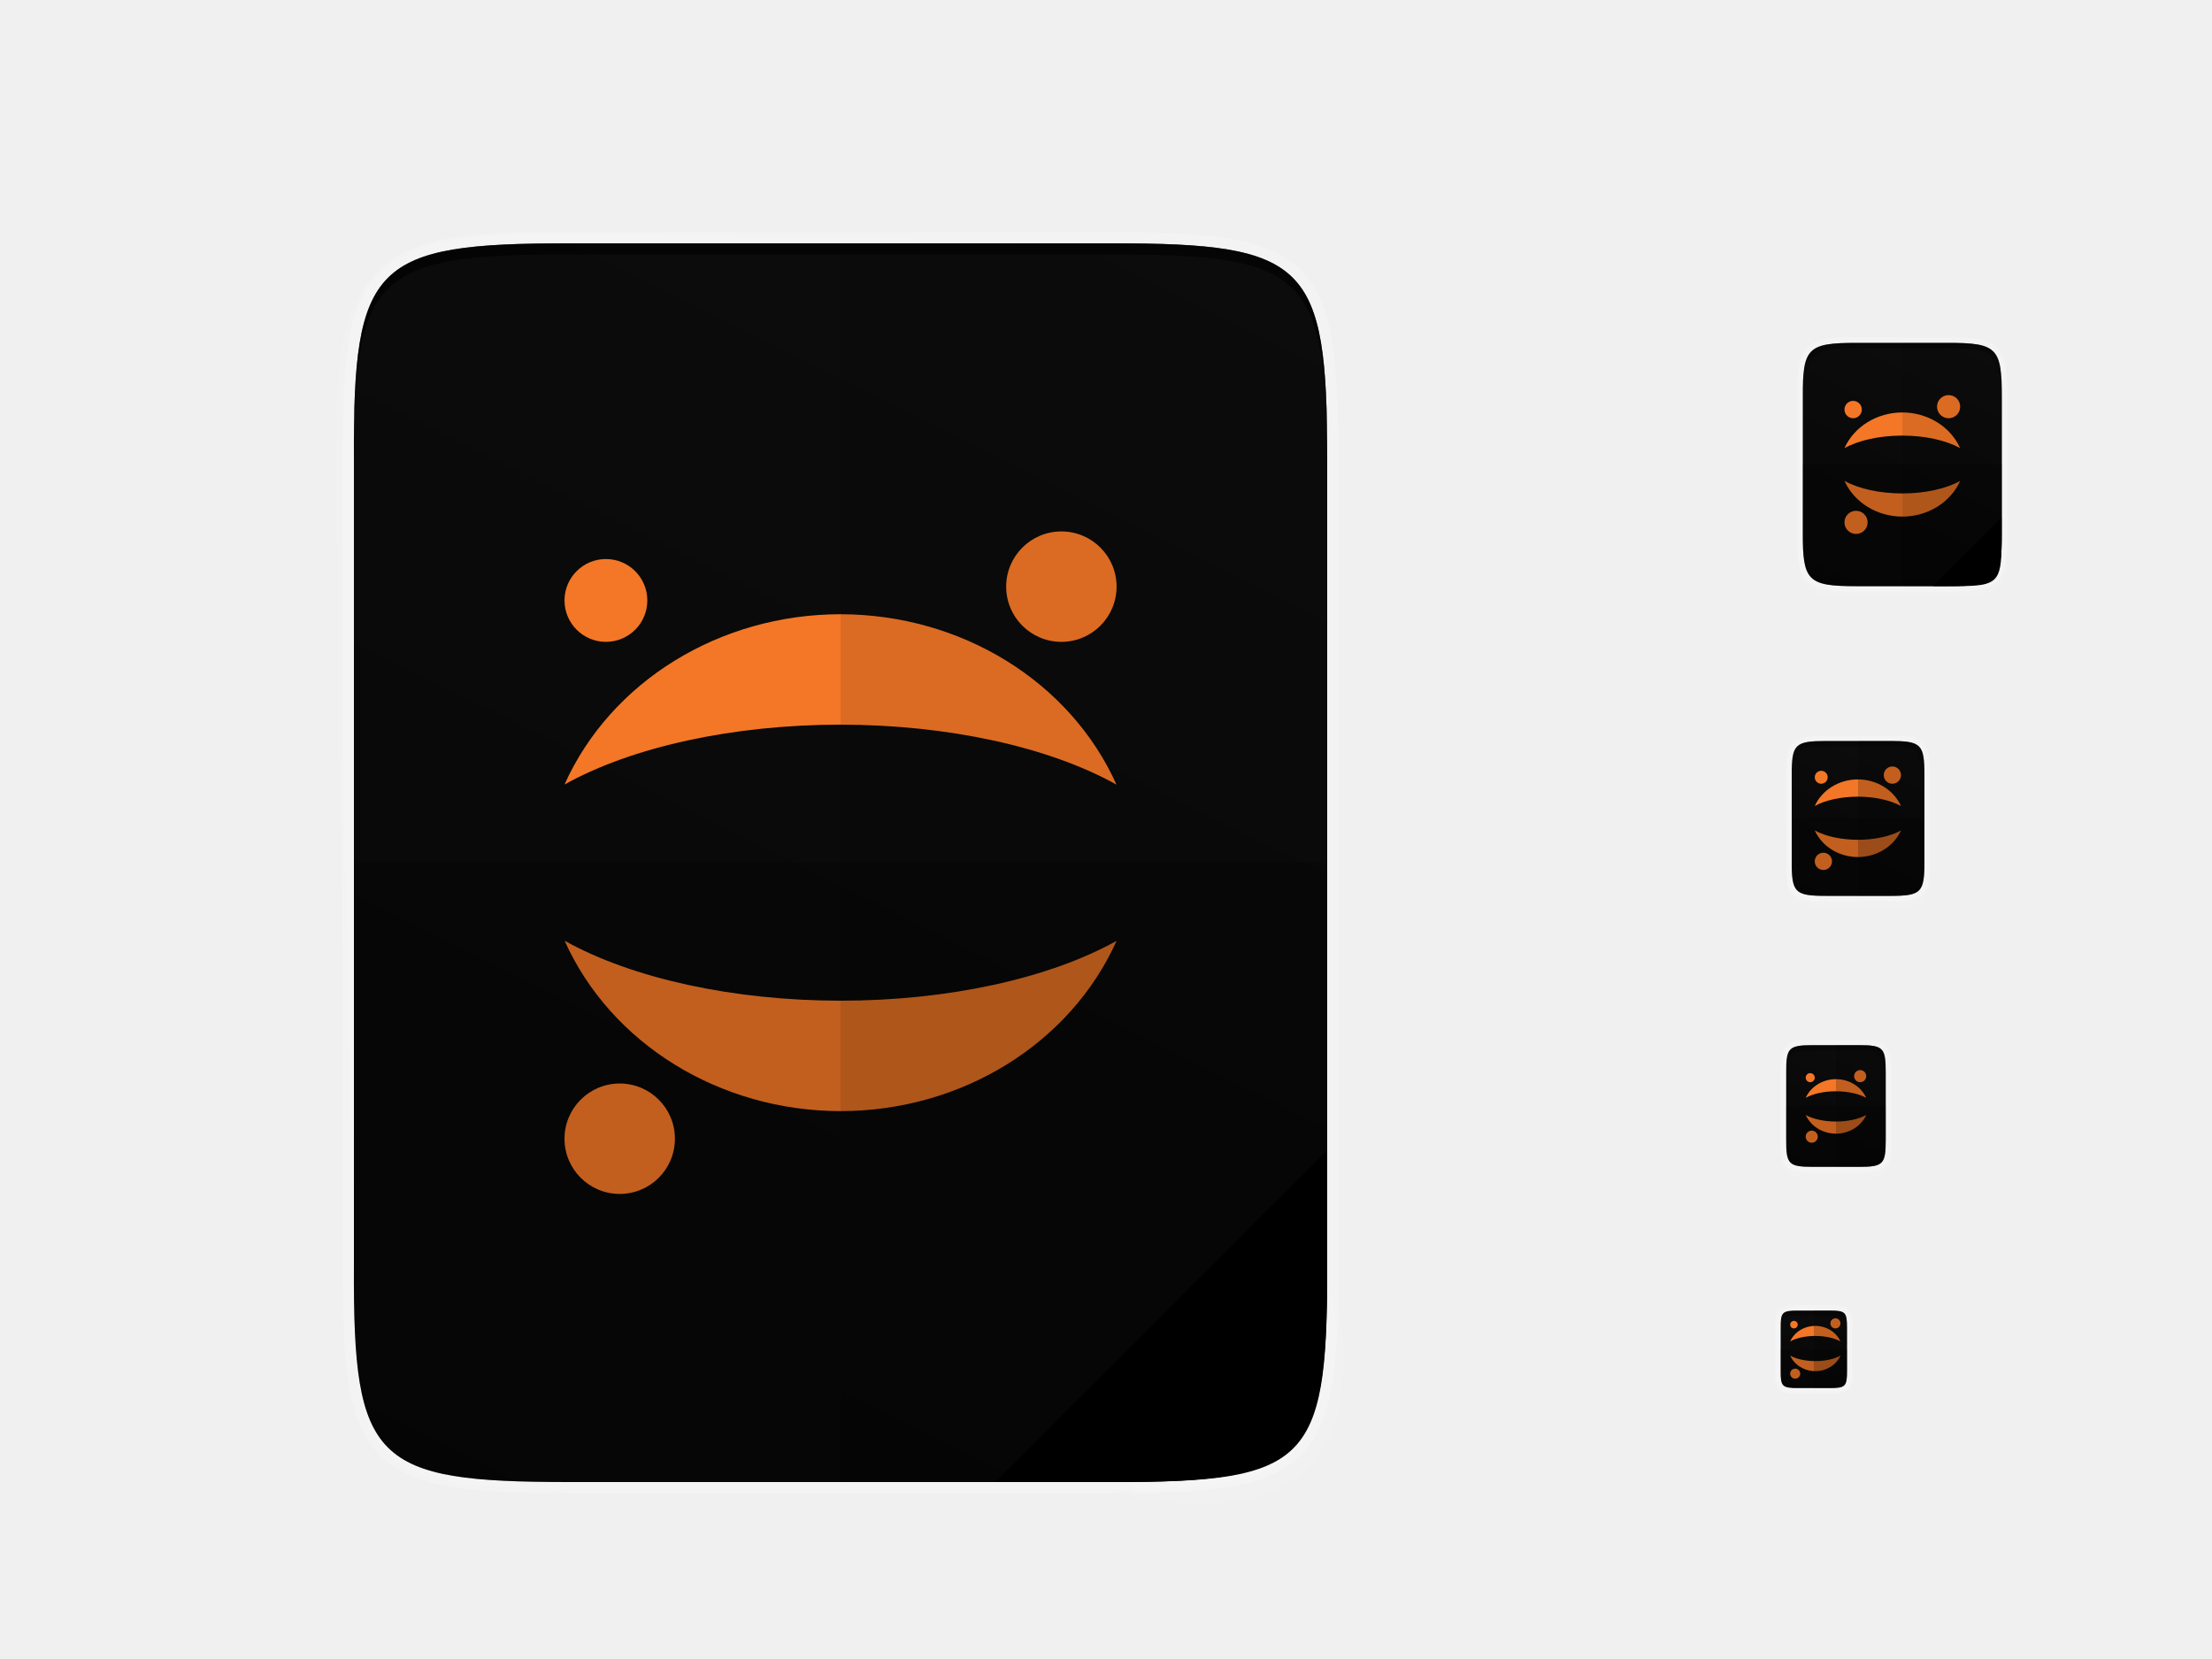
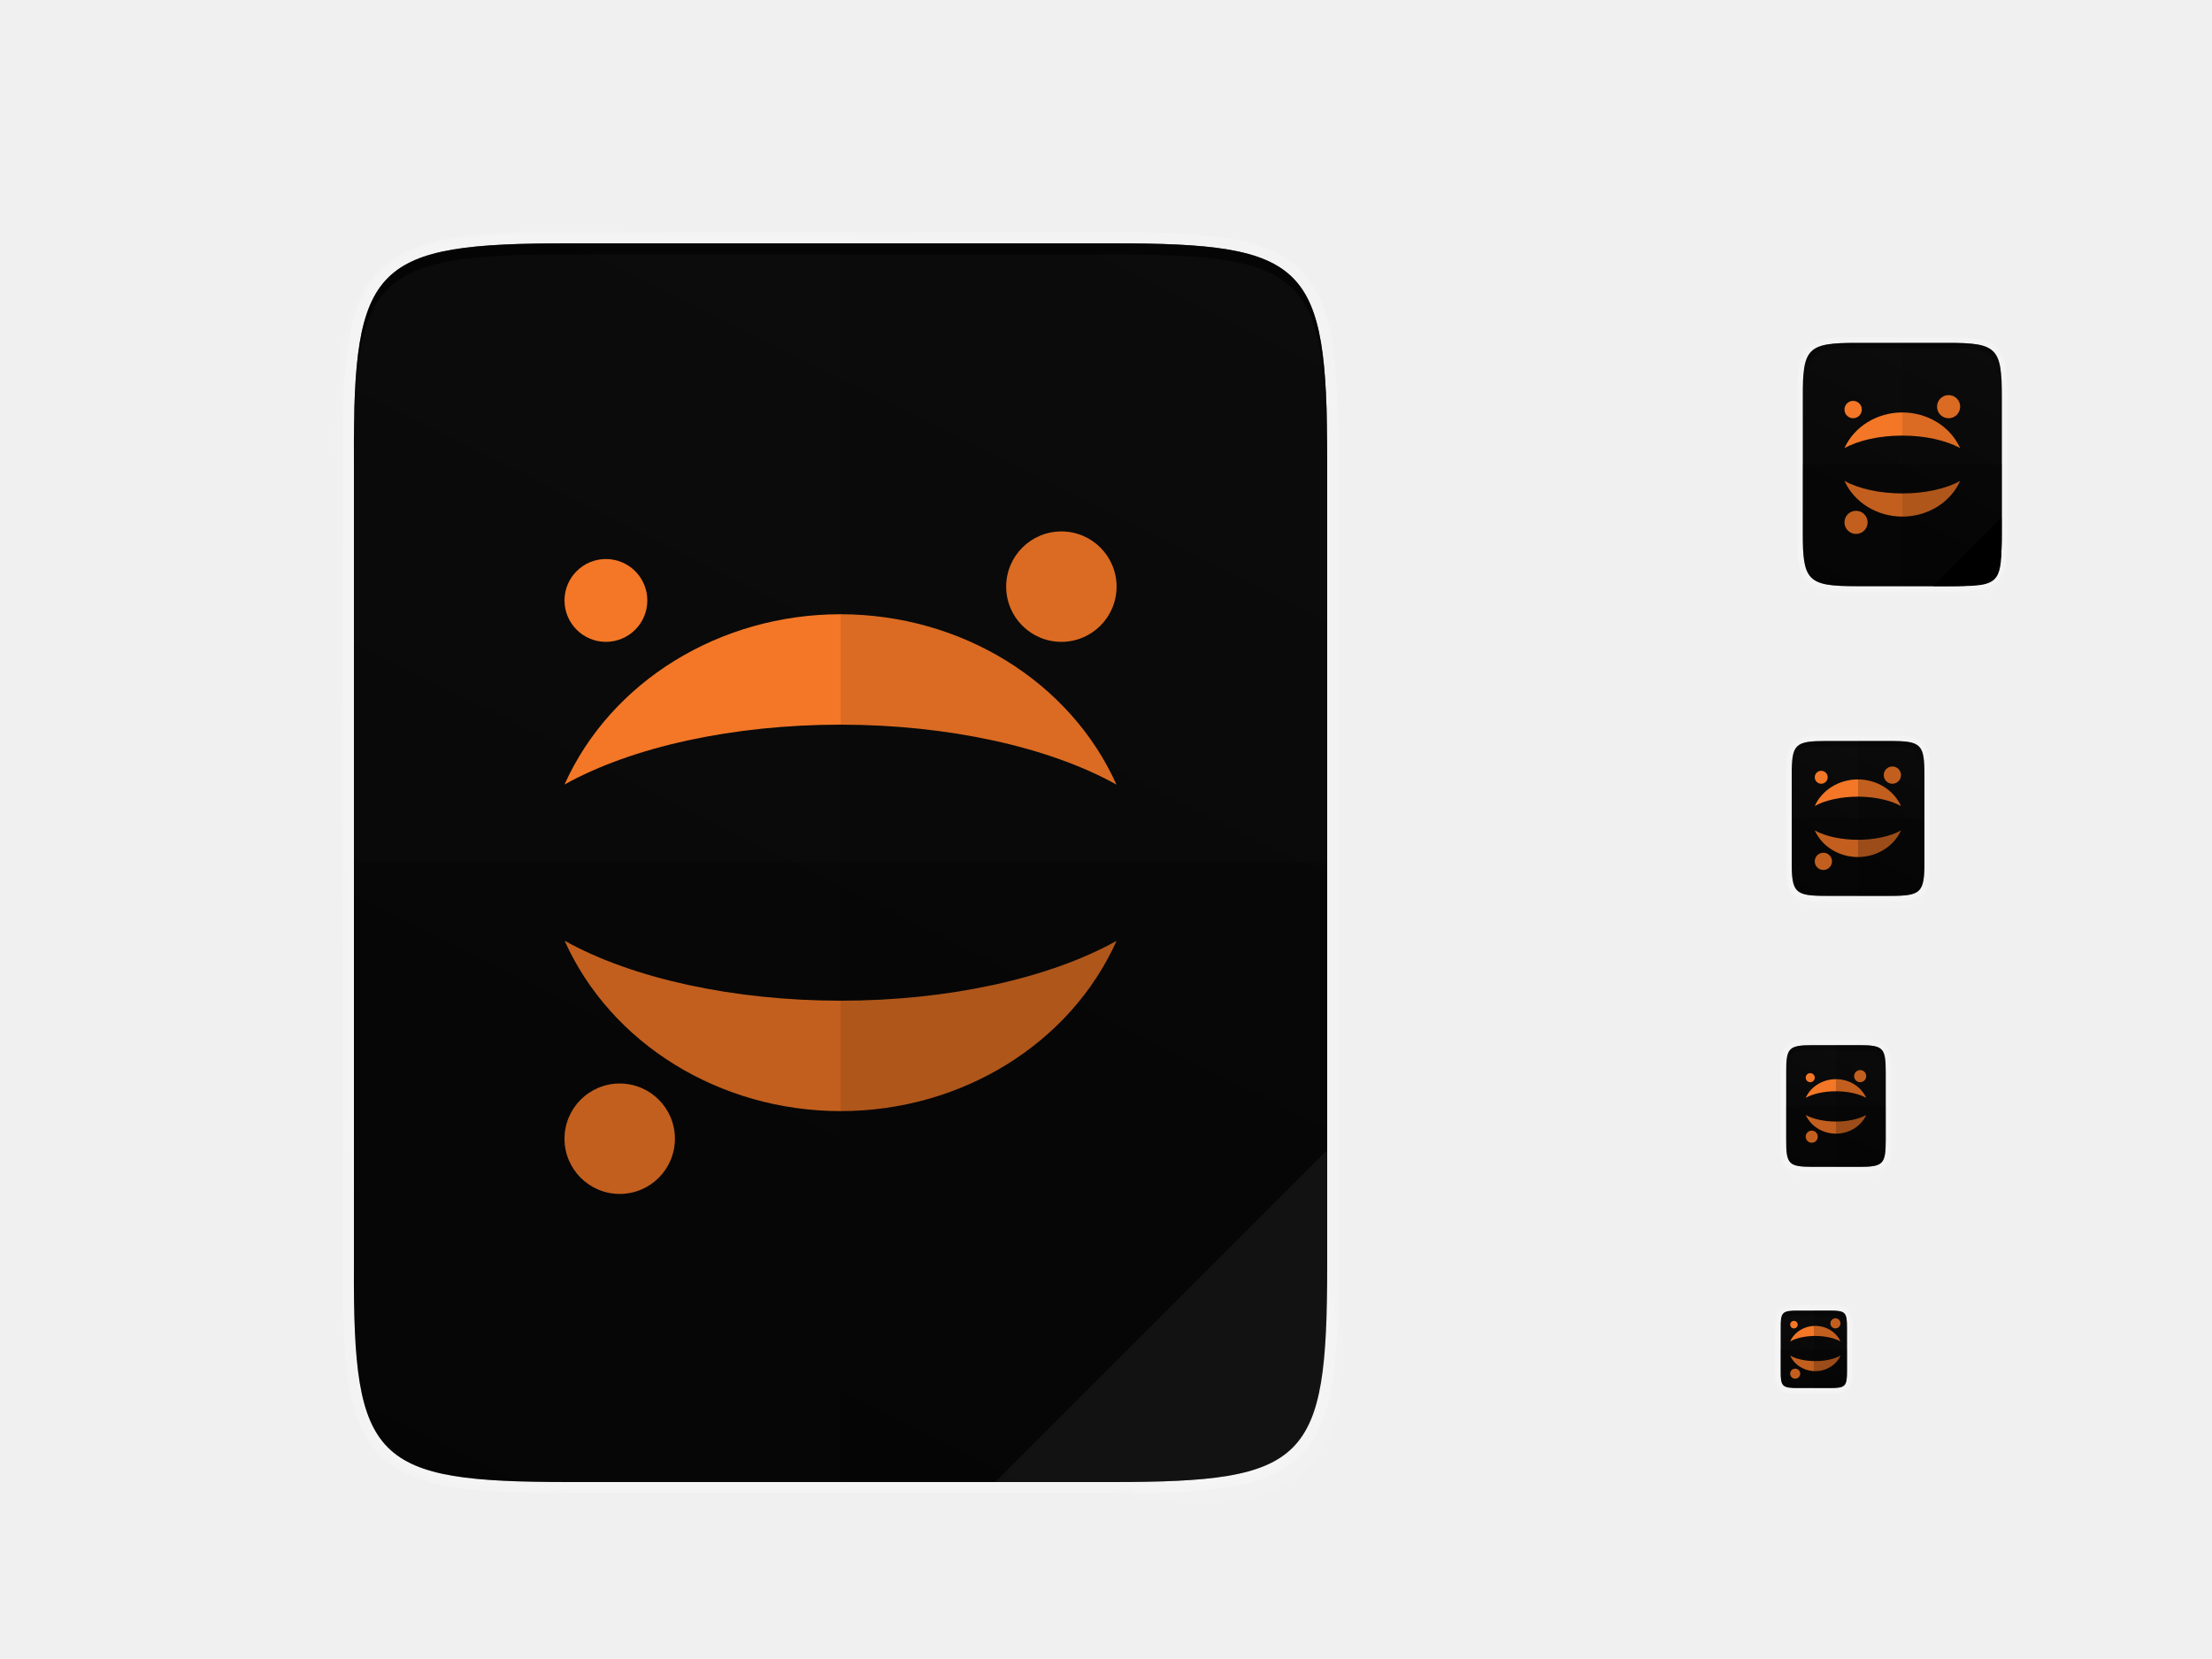
<svg xmlns="http://www.w3.org/2000/svg" xmlns:xlink="http://www.w3.org/1999/xlink" style="display:inline;enable-background:new" version="1.0" id="svg11300" height="300" width="400">
  <defs id="defs3">
    <clipPath id="clipPath9430" clipPathUnits="userSpaceOnUse">
      <path style="color:#000000;display:inline;overflow:visible;visibility:visible;fill:#000000;fill-opacity:1;fill-rule:nonzero;stroke:none;stroke-width:1;marker:none;enable-background:new" d="m 166.062,-196 h 179.875 C 491.235,-196 512,-175.287 512,-30.125 v 148.25 C 512,263.286 491.235,284 345.938,284 H 166.062 C 20.765,284 0,263.286 0,118.125 V -30.125 C 0,-175.287 20.765,-196 166.062,-196 Z" id="path9432" />
    </clipPath>
    <clipPath id="clipPath1082" clipPathUnits="userSpaceOnUse">
      <path style="display:inline;opacity:1;fill:#73a626;fill-opacity:1;stroke:none;stroke-width:2;stroke-linecap:round;stroke-linejoin:round;stroke-miterlimit:4;stroke-dasharray:none;stroke-dashoffset:0;stroke-opacity:1;enable-background:new" d="M 361.938,-212 C 507.235,-212 528,-191.287 528,-46.125 V 70.125 C 528,215.286 507.235,236 361.938,236 H 214.062 C 68.765,236 48,215.286 48,70.125 V -46.125 C 48,-191.287 68.765,-212 214.062,-212 Z" id="path1084" />
    </clipPath>
    <filter height="1.022" y="-0.011" width="1.026" x="-0.013" id="filter4346" style="color-interpolation-filters:sRGB">
      <feGaussianBlur id="feGaussianBlur4348" stdDeviation="2.12" />
    </filter>
    <linearGradient gradientUnits="userSpaceOnUse" y2="488" x2="488" y1="88" x1="88" id="linearGradient4358" xlink:href="#linearGradient4360" />
    <linearGradient id="linearGradient4360">
      <stop style="stop-color:#ffffff;stop-opacity:0.588" offset="0" id="stop4362" />
      <stop id="stop4364" offset="0.88" style="stop-color:#ffffff;stop-opacity:0" />
      <stop style="stop-color:#ffffff;stop-opacity:1" offset="1" id="stop4366" />
    </linearGradient>
    <filter height="1.088" y="-0.044" width="1.106" x="-0.053" id="filter4380" style="color-interpolation-filters:sRGB">
      <feGaussianBlur id="feGaussianBlur4382" stdDeviation="8.48" />
    </filter>
    <linearGradient gradientTransform="matrix(0,-0.453125,0.453112,0,26.0376,268)" xlink:href="#linearGradient4338" id="linearGradient4226" x1="529.655" y1="401.584" x2="-35.31" y2="119.093" gradientUnits="userSpaceOnUse" />
    <linearGradient id="linearGradient4338">
      <stop id="stop4340" offset="0" style="stop-color:#0d0d0d;stop-opacity:1" />
      <stop id="stop4342" offset="1" style="stop-color:#060606;stop-opacity:1" />
    </linearGradient>
    <linearGradient id="linearGradient927">
      <stop id="stop923" offset="0" style="stop-color:#000000;stop-opacity:1" />
      <stop style="stop-color:#000000;stop-opacity:0.098" offset="0.125" id="stop933" />
      <stop style="stop-color:#000000;stop-opacity:0.098" offset="0.925" id="stop931" />
      <stop id="stop925" offset="1" style="stop-color:#000000;stop-opacity:0.498" />
    </linearGradient>
    <clipPath id="clipPath994" clipPathUnits="userSpaceOnUse">
      <path id="path996" d="m 335.731,62 c -8.824,0 -9.774,0.906 -9.73,9.748 V 84 96.252 c -0.043,8.842 0.906,9.748 9.73,9.748 h 16.539 c 8.824,0 9.73,-0.906 9.73,-9.748 V 84 71.748 C 362.001,62.906 361.094,62 352.27,62 Z" style="color:#000000;display:inline;overflow:visible;visibility:visible;fill:#323232;fill-opacity:1;fill-rule:nonzero;stroke:none;stroke-width:2;stroke-miterlimit:4;stroke-dasharray:none;stroke-opacity:1;marker:none;enable-background:accumulate" />
    </clipPath>
    <linearGradient gradientUnits="userSpaceOnUse" y2="106" x2="344" y1="62" x1="344" id="linearGradient1004" xlink:href="#linearGradient927" />
    <linearGradient y2="207.365" x2="35.31" y1="419.233" x1="459.034" gradientTransform="matrix(0,-0.1132812,0.113278,0,308.5101,112)" gradientUnits="userSpaceOnUse" id="linearGradient1024" xlink:href="#linearGradient4338" />
    <linearGradient y2="207.365" x2="35.31" y1="419.233" x1="459.034" gradientTransform="matrix(0,-0.05664062,0.05663901,0,314.2547,214)" gradientUnits="userSpaceOnUse" id="linearGradient916" xlink:href="#linearGradient4338" />
    <linearGradient y2="207.365" x2="35.31" y1="419.233" x1="459.034" gradientTransform="matrix(0,-0.03604403,0.03604301,0,316.4352,252.9091)" gradientUnits="userSpaceOnUse" id="linearGradient920" xlink:href="#linearGradient4338" />
    <linearGradient y2="207.365" x2="35.31" y1="419.233" x1="459.034" gradientTransform="matrix(0,-0.07208805,0.07208601,0,312.8705,165.8182)" gradientUnits="userSpaceOnUse" id="linearGradient924" xlink:href="#linearGradient4338" />
    <clipPath id="clipPath959" clipPathUnits="userSpaceOnUse">
      <path id="path961" d="m 330.193,134 c -5.615,0 -6.22,0.577 -6.192,6.204 v 7.796 7.796 c -0.028,5.627 0.577,6.204 6.192,6.204 h 11.615 c 5.615,0 6.192,-0.577 6.192,-6.204 v -7.796 -7.796 c 0,-5.627 -0.577,-6.204 -6.192,-6.204 z" style="color:#000000;display:inline;overflow:visible;visibility:visible;opacity:1;fill:#b956d9;fill-opacity:1;fill-rule:nonzero;stroke:none;stroke-width:2;stroke-miterlimit:4;stroke-dasharray:none;stroke-opacity:1;marker:none;enable-background:accumulate" />
    </clipPath>
    <linearGradient gradientUnits="userSpaceOnUse" y2="162" x2="336" y1="134" x1="336" id="linearGradient969" xlink:href="#linearGradient927" />
    <clipPath id="clipPath971" clipPathUnits="userSpaceOnUse">
      <path id="path973" d="m 327.865,189 c -4.412,0 -4.887,0.453 -4.865,4.874 V 200 206.126 C 322.978,210.547 323.453,211 327.865,211 h 8.27 C 340.547,211 341,210.547 341,206.126 V 200 193.874 C 341,189.453 340.547,189 336.135,189 Z" style="color:#000000;display:inline;overflow:visible;visibility:visible;opacity:1;fill:#b956d9;fill-opacity:1;fill-rule:nonzero;stroke:none;stroke-width:2;stroke-miterlimit:4;stroke-dasharray:none;stroke-opacity:1;marker:none;enable-background:accumulate" />
    </clipPath>
    <linearGradient gradientUnits="userSpaceOnUse" y2="211" x2="332" y1="189" x1="332" id="linearGradient981" xlink:href="#linearGradient927" />
    <clipPath id="clipPath983" clipPathUnits="userSpaceOnUse">
      <path style="color:#000000;display:inline;overflow:visible;visibility:visible;opacity:1;fill:#b956d9;fill-opacity:1;fill-rule:nonzero;stroke:none;stroke-width:2;stroke-miterlimit:4;stroke-dasharray:none;stroke-opacity:1;marker:none;enable-background:accumulate" d="m 325.096,237 c -2.808,0 -3.11,0.288 -3.096,3.102 V 244 v 3.898 c -0.014,2.813 0.288,3.102 3.096,3.102 h 5.808 C 333.712,251 334,250.712 334,247.898 V 244 240.102 C 334,237.288 333.712,237 330.904,237 Z" id="path985" />
    </clipPath>
    <linearGradient gradientUnits="userSpaceOnUse" y2="251" x2="328" y1="237" x1="328" id="linearGradient993" xlink:href="#linearGradient927" />
  </defs>
  <g id="layer1" style="display:inline">
    <g id="layer7" style="display:none">
-       <text id="context" style="font-style:normal;font-variant:normal;font-weight:normal;font-stretch:normal;line-height:0%;font-family:'DejaVu Sans';-inkscape-font-specification:'DejaVu Sans';display:inline;fill:#ffffff;fill-opacity:1;stroke:none;enable-background:new" x="19.007" xml:space="preserve" y="-8.255">
-         <tspan id="tspan3933" x="19.007" y="-8.255" style="font-style:normal;font-variant:normal;font-weight:normal;font-stretch:normal;font-size:18px;line-height:1.25;font-family:'DejaVu Sans';-inkscape-font-specification:'DejaVu Sans'">mimetypes</tspan>
+       <text id="context" style="font-style:normal;font-variant:normal;font-weight:normal;font-stretch:normal;line-height:0%;font-family:'DejaVu Sans';-inkscape-font-specification:'DejaVu Sans';display:inline;fill:#000000;fill-opacity:1;stroke:none;enable-background:new" x="19.007" xml:space="preserve" y="-8.255">
+         <tspan id="tspan3933" x="19.007" y="-8.255" style="font-style:normal;font-variant:normal;font-weight:normal;font-stretch:normal;font-size:18px;line-height:1.25;font-family:'DejaVu Sans';-inkscape-font-specification:'DejaVu Sans';fill:#000000">mimetypes</tspan>
      </text>
-       <text id="icon-name" style="font-style:normal;font-variant:normal;font-weight:bold;font-stretch:normal;line-height:0%;font-family:'DejaVu Sans';-inkscape-font-specification:'DejaVu Sans Bold';text-align:start;writing-mode:lr-tb;text-anchor:start;display:inline;fill:#ffffff;fill-opacity:1;stroke:none;enable-background:new" x="146.488" xml:space="preserve" y="-8.255">
-         <tspan id="tspan3937" x="146.488" y="-8.255" style="font-style:normal;font-variant:normal;font-weight:bold;font-stretch:normal;font-size:18px;line-height:1.25;font-family:'DejaVu Sans';-inkscape-font-specification:'DejaVu Sans Bold'">application-x-ipynb+json</tspan>
+       <text id="icon-name" style="font-style:normal;font-variant:normal;font-weight:bold;font-stretch:normal;line-height:0%;font-family:'DejaVu Sans';-inkscape-font-specification:'DejaVu Sans Bold';text-align:start;writing-mode:lr-tb;text-anchor:start;display:inline;fill:#000000;fill-opacity:1;stroke:none;enable-background:new" x="146.488" xml:space="preserve" y="-8.255">
+         <tspan id="tspan3937" x="146.488" y="-8.255" style="font-style:normal;font-variant:normal;font-weight:bold;font-stretch:normal;font-size:18px;line-height:1.25;font-family:'DejaVu Sans';-inkscape-font-specification:'DejaVu Sans Bold';fill:#000000">application-x-ipynb+json</tspan>
      </text>
      <rect y="236" x="320" height="16" width="16" id="rect16x16" style="display:inline;overflow:visible;visibility:visible;fill:#323232;fill-opacity:1;fill-rule:nonzero;stroke:none;stroke-width:2;marker:none;enable-background:accumulate" />
      <rect y="188" x="320" height="24" width="24" id="rect24x24" style="display:inline;overflow:visible;visibility:visible;fill:#323232;fill-opacity:1;fill-rule:nonzero;stroke:none;stroke-width:2;marker:none;enable-background:accumulate" />
      <rect y="132" x="320" height="32" width="32" id="rect32x32" style="display:inline;overflow:visible;visibility:visible;fill:#323232;fill-opacity:1;fill-rule:nonzero;stroke:none;stroke-width:2;marker:none;enable-background:accumulate" />
      <rect style="display:inline;overflow:visible;visibility:visible;fill:#323232;fill-opacity:1;fill-rule:nonzero;stroke:none;stroke-width:2;marker:none;enable-background:accumulate" id="rect48x48" width="48" height="48" x="320" y="60" />
      <rect y="28" x="24" height="256" width="256" id="rect3951" style="display:inline;overflow:visible;visibility:visible;fill:#323232;fill-opacity:1;fill-rule:nonzero;stroke:none;stroke-width:2;marker:none;enable-background:accumulate" />
    </g>
    <g style="display:inline" id="layer4">
      <path id="path995" d="m 327.865,189 c -1.12,0 -2.015,0.024 -2.791,0.154 -0.776,0.13 -1.48,0.388 -2.01,0.916 -0.53,0.528 -0.791,1.237 -0.92,2.014 -0.129,0.777 -0.15,1.672 -0.145,2.795 V 201 v 6.125 c -0.005,1.121 0.016,2.015 0.145,2.791 0.129,0.777 0.39,1.485 0.92,2.014 0.53,0.528 1.234,0.786 2.01,0.916 0.776,0.13 1.671,0.154 2.791,0.154 h 8.27 c 1.12,0 2.013,-0.024 2.787,-0.154 0.774,-0.13 1.48,-0.389 2.008,-0.918 0.528,-0.529 0.786,-1.234 0.916,-2.01 C 341.976,209.143 342,208.247 342,207.125 V 201 194.875 c 0,-1.122 -0.024,-2.018 -0.154,-2.793 -0.13,-0.775 -0.388,-1.481 -0.916,-2.01 -0.528,-0.529 -1.233,-0.788 -2.008,-0.918 C 338.147,189.024 337.255,189 336.135,189 Z" style="color:#000000;font-style:normal;font-variant:normal;font-weight:normal;font-stretch:normal;font-size:medium;line-height:normal;font-family:sans-serif;font-variant-ligatures:normal;font-variant-position:normal;font-variant-caps:normal;font-variant-numeric:normal;font-variant-alternates:normal;font-feature-settings:normal;text-indent:0;text-align:start;text-decoration:none;text-decoration-line:none;text-decoration-style:solid;text-decoration-color:#000000;letter-spacing:normal;word-spacing:normal;text-transform:none;writing-mode:lr-tb;direction:ltr;text-orientation:mixed;dominant-baseline:auto;baseline-shift:baseline;text-anchor:start;white-space:normal;shape-padding:0;clip-rule:nonzero;display:inline;overflow:visible;visibility:visible;opacity:0.1;isolation:auto;mix-blend-mode:normal;color-interpolation:sRGB;color-interpolation-filters:linearRGB;solid-color:#000000;solid-opacity:1;vector-effect:none;fill:#ffffff;fill-opacity:1;fill-rule:nonzero;stroke:none;stroke-width:2;stroke-linecap:butt;stroke-linejoin:miter;stroke-miterlimit:4;stroke-dasharray:none;stroke-dashoffset:0;stroke-opacity:1;marker:none;color-rendering:auto;image-rendering:auto;shape-rendering:auto;text-rendering:auto;enable-background:accumulate" />
      <path id="path997" d="m 325.096,237 c -0.719,0 -1.302,0.014 -1.836,0.104 -0.534,0.09 -1.068,0.276 -1.477,0.684 -0.408,0.407 -0.597,0.943 -0.686,1.479 -0.089,0.535 -0.101,1.12 -0.098,1.842 V 244 v 3.898 c -0.003,0.718 0.009,1.302 0.098,1.836 0.089,0.535 0.277,1.071 0.686,1.479 0.408,0.407 0.942,0.594 1.477,0.684 0.534,0.09 1.117,0.104 1.836,0.104 h 5.809 c 0.719,0 1.301,-0.014 1.834,-0.104 0.533,-0.09 1.068,-0.278 1.475,-0.686 0.407,-0.408 0.594,-0.943 0.684,-1.477 C 334.986,249.201 335,248.619 335,247.898 V 244 241.102 c 0,-0.72 -0.014,-1.302 -0.104,-1.836 -0.089,-0.534 -0.277,-1.069 -0.684,-1.477 -0.407,-0.408 -0.941,-0.596 -1.475,-0.686 C 332.205,237.014 331.623,237 330.904,237 Z" style="color:#000000;font-style:normal;font-variant:normal;font-weight:normal;font-stretch:normal;font-size:medium;line-height:normal;font-family:sans-serif;font-variant-ligatures:normal;font-variant-position:normal;font-variant-caps:normal;font-variant-numeric:normal;font-variant-alternates:normal;font-feature-settings:normal;text-indent:0;text-align:start;text-decoration:none;text-decoration-line:none;text-decoration-style:solid;text-decoration-color:#000000;letter-spacing:normal;word-spacing:normal;text-transform:none;writing-mode:lr-tb;direction:ltr;text-orientation:mixed;dominant-baseline:auto;baseline-shift:baseline;text-anchor:start;white-space:normal;shape-padding:0;clip-rule:nonzero;display:inline;overflow:visible;visibility:visible;opacity:0.1;isolation:auto;mix-blend-mode:normal;color-interpolation:sRGB;color-interpolation-filters:linearRGB;solid-color:#000000;solid-opacity:1;vector-effect:none;fill:#ffffff;fill-opacity:1;fill-rule:nonzero;stroke:none;stroke-width:2;stroke-linecap:butt;stroke-linejoin:miter;stroke-miterlimit:4;stroke-dasharray:none;stroke-dashoffset:0;stroke-opacity:1;marker:none;color-rendering:auto;image-rendering:auto;shape-rendering:auto;text-rendering:auto;enable-background:accumulate" />
      <path id="path999" d="m 330.193,134 c -1.421,0 -2.549,0.031 -3.506,0.191 -0.957,0.161 -1.791,0.473 -2.412,1.092 -0.621,0.619 -0.936,1.456 -1.096,2.414 -0.159,0.958 -0.187,2.087 -0.18,3.512 V 149 v 7.797 c -0.007,1.421 0.021,2.55 0.18,3.506 0.159,0.958 0.475,1.795 1.096,2.414 0.621,0.619 1.455,0.931 2.412,1.092 0.957,0.161 2.085,0.191 3.506,0.191 h 11.615 c 1.421,0 2.547,-0.031 3.502,-0.191 0.955,-0.161 1.788,-0.474 2.406,-1.094 0.618,-0.62 0.931,-1.454 1.092,-2.41 C 348.969,159.348 349,158.221 349,156.797 V 149 141.203 c 0,-1.424 -0.031,-2.551 -0.191,-3.508 -0.16,-0.957 -0.473,-1.791 -1.092,-2.41 -0.618,-0.62 -1.451,-0.933 -2.406,-1.094 C 344.355,134.031 343.23,134 341.809,134 Z" style="color:#000000;font-style:normal;font-variant:normal;font-weight:normal;font-stretch:normal;font-size:medium;line-height:normal;font-family:sans-serif;font-variant-ligatures:normal;font-variant-position:normal;font-variant-caps:normal;font-variant-numeric:normal;font-variant-alternates:normal;font-feature-settings:normal;text-indent:0;text-align:start;text-decoration:none;text-decoration-line:none;text-decoration-style:solid;text-decoration-color:#000000;letter-spacing:normal;word-spacing:normal;text-transform:none;writing-mode:lr-tb;direction:ltr;text-orientation:mixed;dominant-baseline:auto;baseline-shift:baseline;text-anchor:start;white-space:normal;shape-padding:0;clip-rule:nonzero;display:inline;overflow:visible;visibility:visible;opacity:0.1;isolation:auto;mix-blend-mode:normal;color-interpolation:sRGB;color-interpolation-filters:linearRGB;solid-color:#000000;solid-opacity:1;vector-effect:none;fill:#ffffff;fill-opacity:1;fill-rule:nonzero;stroke:none;stroke-width:2;stroke-linecap:butt;stroke-linejoin:miter;stroke-miterlimit:4;stroke-dasharray:none;stroke-dashoffset:0;stroke-opacity:1;marker:none;color-rendering:auto;image-rendering:auto;shape-rendering:auto;text-rendering:auto;enable-background:accumulate" />
      <path id="path926" d="m 327.865,189 c -4.412,0 -4.887,0.453 -4.865,4.874 V 200 206.126 C 322.978,210.547 323.453,211 327.865,211 h 8.27 C 340.547,211 341,210.547 341,206.126 V 200 193.874 C 341,189.453 340.547,189 336.135,189 Z" style="color:#000000;display:inline;overflow:visible;visibility:visible;opacity:0.2;fill:none;fill-opacity:1;fill-rule:nonzero;stroke:#ffffff;stroke-width:2;stroke-miterlimit:4;stroke-dasharray:none;stroke-opacity:1;marker:none;enable-background:accumulate" />
      <path style="color:#000000;display:inline;overflow:visible;visibility:visible;opacity:0.2;fill:none;fill-opacity:1;fill-rule:nonzero;stroke:#ffffff;stroke-width:2;stroke-miterlimit:4;stroke-dasharray:none;stroke-opacity:1;marker:none;enable-background:accumulate" d="m 325.096,237 c -2.808,0 -3.11,0.288 -3.096,3.102 V 244 v 3.898 c -0.014,2.813 0.288,3.102 3.096,3.102 h 5.808 C 333.712,251 334,250.712 334,247.898 V 244 240.102 C 334,237.288 333.712,237 330.904,237 Z" id="path928" />
      <path id="path930" d="m 330.193,134 c -5.615,0 -6.22,0.577 -6.192,6.204 v 7.796 7.796 c -0.028,5.627 0.577,6.204 6.192,6.204 h 11.615 c 5.615,0 6.192,-0.577 6.192,-6.204 v -7.796 -7.796 c 0,-5.627 -0.577,-6.204 -6.192,-6.204 z" style="color:#000000;display:inline;overflow:visible;visibility:visible;opacity:0.2;fill:none;fill-opacity:1;fill-rule:nonzero;stroke:#ffffff;stroke-width:2;stroke-miterlimit:4;stroke-dasharray:none;stroke-opacity:1;marker:none;enable-background:accumulate" />
      <path id="path1020" d="m 335.73,62 c -2.223,0 -3.974,0.051 -5.414,0.293 -1.44,0.242 -2.619,0.695 -3.482,1.557 -0.863,0.861 -1.319,2.039 -1.559,3.48 -0.24,1.441 -0.286,3.195 -0.275,5.424 V 85 97.252 c -0.011,2.225 0.036,3.979 0.275,5.418 0.24,1.441 0.695,2.619 1.559,3.48 0.863,0.861 2.042,1.315 3.482,1.557 1.44,0.242 3.191,0.293 5.414,0.293 h 16.539 c 2.223,0 3.973,-0.051 5.41,-0.293 1.437,-0.242 2.612,-0.697 3.473,-1.559 0.86,-0.862 1.313,-2.039 1.555,-3.479 C 362.949,101.23 363,99.48 363,97.252 V 85 72.748 c 0,-2.228 -0.051,-3.978 -0.293,-5.418 -0.241,-1.44 -0.694,-2.617 -1.555,-3.479 -0.86,-0.862 -2.035,-1.317 -3.473,-1.559 C 356.242,62.051 354.493,62 352.27,62 Z" style="color:#000000;font-style:normal;font-variant:normal;font-weight:normal;font-stretch:normal;font-size:medium;line-height:normal;font-family:sans-serif;font-variant-ligatures:normal;font-variant-position:normal;font-variant-caps:normal;font-variant-numeric:normal;font-variant-alternates:normal;font-feature-settings:normal;text-indent:0;text-align:start;text-decoration:none;text-decoration-line:none;text-decoration-style:solid;text-decoration-color:#000000;letter-spacing:normal;word-spacing:normal;text-transform:none;writing-mode:lr-tb;direction:ltr;text-orientation:mixed;dominant-baseline:auto;baseline-shift:baseline;text-anchor:start;white-space:normal;shape-padding:0;clip-rule:nonzero;display:inline;overflow:visible;visibility:visible;opacity:0.1;isolation:auto;mix-blend-mode:normal;color-interpolation:sRGB;color-interpolation-filters:linearRGB;solid-color:#000000;solid-opacity:1;vector-effect:none;fill:#ffffff;fill-opacity:1;fill-rule:nonzero;stroke:none;stroke-width:2;stroke-linecap:butt;stroke-linejoin:miter;stroke-miterlimit:4;stroke-dasharray:none;stroke-dashoffset:0;stroke-opacity:1;marker:none;color-rendering:auto;image-rendering:auto;shape-rendering:auto;text-rendering:auto;enable-background:accumulate" />
      <path style="color:#000000;display:inline;overflow:visible;visibility:visible;opacity:0.2;fill:none;fill-opacity:1;fill-rule:nonzero;stroke:#ffffff;stroke-width:4;stroke-miterlimit:4;stroke-dasharray:none;stroke-opacity:1;marker:none;enable-background:accumulate" d="M 102.922,44 C 67.625,44 63.827,47.625 64,82.994 V 156 229.006 C 63.827,264.375 67.625,268 102.922,268 h 98.157 C 236.375,268 240,264.375 240,229.006 V 156 82.994 C 240,47.625 236.375,44 201.078,44 Z" id="path1163" />
      <path transform="matrix(0.5,0,0,0.5,8,8)" id="rect4158-9" d="M 189.843,74 C 119.25,74 111.654,81.251 112,151.987 V 298 444.013 C 111.654,514.749 119.25,522 189.843,522 H 386.157 C 456.75,522 462.163,514.726 464,444.013 V 298 151.987 C 464,81.25 456.75,74 386.157,74 Z" style="color:#000000;display:inline;overflow:visible;visibility:visible;opacity:0.1;fill:#ffffff;fill-opacity:1;fill-rule:nonzero;stroke:none;stroke-width:2;marker:none;filter:url(#filter4346);enable-background:accumulate" />
      <path transform="matrix(0.5,0,0,0.5,8,8)" style="color:#000000;display:inline;overflow:visible;visibility:visible;opacity:0.3;fill:url(#linearGradient4358);fill-opacity:1;fill-rule:nonzero;stroke:none;stroke-width:2;marker:none;filter:url(#filter4380);enable-background:accumulate" d="M 189.843,74 C 119.25,74 111.654,81.251 112,151.987 V 298 444.013 C 111.654,514.749 119.25,522 189.843,522 H 386.157 C 456.75,522 464,514.75 464,444.013 V 298 151.987 C 464,81.25 456.75,74 386.157,74 Z" id="path4350" />
      <path id="path958" d="m 335.731,62 c -8.824,0 -9.774,0.906 -9.73,9.748 V 84 96.252 c -0.043,8.842 0.906,9.748 9.73,9.748 h 16.539 c 8.824,0 9.73,-0.906 9.73,-9.748 V 84 71.748 C 362.001,62.906 361.094,62 352.27,62 Z" style="color:#000000;display:inline;overflow:visible;visibility:visible;opacity:0.2;fill:none;fill-opacity:1;fill-rule:nonzero;stroke:#ffffff;stroke-width:2;stroke-miterlimit:4;stroke-dasharray:none;stroke-opacity:1;marker:none;enable-background:accumulate" />
    </g>
    <g style="display:inline" id="layer2">
      <path id="path964" d="m 335.731,62 c -8.824,0 -9.774,0.906 -9.73,9.748 V 84 96.252 c -0.043,8.842 0.906,9.748 9.73,9.748 h 16.539 c 8.824,0 9.73,-0.906 9.73,-9.748 V 84 71.748 C 362.001,62.906 361.094,62 352.27,62 Z" style="color:#000000;display:inline;overflow:visible;visibility:visible;fill:url(#linearGradient1024);fill-opacity:1;fill-rule:nonzero;stroke:none;stroke-width:1;marker:none;enable-background:accumulate" />
      <path id="rect4158" d="M 102.922,44 C 67.625,44 63.827,47.625 64,82.994 V 156 229.006 C 63.827,264.375 67.625,268 102.922,268 h 98.157 C 236.375,268 240,264.375 240,229.006 V 156 82.994 C 240,47.625 236.375,44 201.078,44 Z" style="color:#000000;display:inline;overflow:visible;visibility:visible;fill:url(#linearGradient4226);fill-opacity:1;fill-rule:nonzero;stroke:none;stroke-width:1;marker:none;enable-background:accumulate" />
      <path id="path931" d="M 102.922,44 C 67.625,44 63.827,47.626 64,82.994 v 2 C 63.827,49.626 67.625,46 102.922,46 h 98.156 C 236.375,46 240,49.626 240,84.994 v -2 C 240,47.626 236.375,44 201.078,44 Z" style="color:#000000;display:inline;overflow:visible;visibility:visible;opacity:0.6;fill:#000000;fill-opacity:1;fill-rule:nonzero;stroke:none;stroke-width:1;marker:none;enable-background:accumulate" />
      <path style="color:#000000;display:inline;overflow:visible;visibility:visible;fill:url(#linearGradient916);fill-opacity:1;fill-rule:nonzero;stroke:none;stroke-width:1;marker:none;enable-background:accumulate" d="m 327.865,189 c -4.412,0 -4.887,0.453 -4.865,4.874 V 200 206.126 C 322.978,210.547 323.453,211 327.865,211 h 8.27 C 340.547,211 341,210.547 341,206.126 V 200 193.874 C 341,189.453 340.547,189 336.135,189 Z" id="path914" />
      <path id="path918" d="m 325.096,237 c -2.808,0 -3.11,0.288 -3.096,3.102 V 244 v 3.898 c -0.014,2.813 0.288,3.102 3.096,3.102 h 5.808 C 333.712,251 334,250.712 334,247.898 V 244 240.102 C 334,237.288 333.712,237 330.904,237 Z" style="color:#000000;display:inline;overflow:visible;visibility:visible;fill:url(#linearGradient920);fill-opacity:1;fill-rule:nonzero;stroke:none;stroke-width:1;marker:none;enable-background:accumulate" />
      <path style="color:#000000;display:inline;overflow:visible;visibility:visible;fill:url(#linearGradient924);fill-opacity:1;fill-rule:nonzero;stroke:none;stroke-width:1;marker:none;enable-background:accumulate" d="m 330.193,134 c -5.615,0 -6.22,0.577 -6.192,6.204 v 7.796 7.796 c -0.028,5.627 0.577,6.204 6.192,6.204 h 11.615 c 5.615,0 6.192,-0.577 6.192,-6.204 v -7.796 -7.796 c 0,-5.627 -0.577,-6.204 -6.192,-6.204 z" id="path922" />
-     </g>
-     <g style="display:none" id="layer6">
-       <path id="rect905" d="m 151.997,90.946 -31.113,31.113 31.113,31.113 31.113,-31.113 z M 185.938,124.887 154.826,156 185.938,187.113 217.051,156 Z m -67.882,0 L 86.943,156 118.056,187.113 149.169,156 Z m 33.941,33.941 -31.113,31.113 31.113,31.113 31.113,-31.113 z" style="display:inline;opacity:1;fill:#c85919;fill-opacity:1;stroke:none;stroke-width:0;stroke-linecap:butt;stroke-linejoin:round;stroke-miterlimit:4;stroke-dasharray:none;stroke-dashoffset:1;stroke-opacity:0.365;enable-background:new" />
-       <path style="display:inline;opacity:1;fill:#c85919;fill-opacity:1;stroke:none;stroke-width:0;stroke-linecap:butt;stroke-linejoin:round;stroke-miterlimit:4;stroke-dasharray:none;stroke-dashoffset:1;stroke-opacity:0.365;enable-background:new" d="m 344,71 -6.217,6.217 6.217,6.217 6.217,-6.217 z m 6.783,6.783 L 344.565,84 350.783,90.217 357,84 Z m -13.565,0 L 331,84 337.217,90.217 343.435,84 Z M 344,84.565 337.783,90.783 344,97 l 6.217,-6.217 z" id="path915" />
-       <path id="path919" d="m 336.001,139.353 -3.953,3.951 3.951,3.951 3.951,-3.951 z m -4.695,4.697 -3.951,3.949 3.951,3.949 3.949,-3.949 z m 9.391,0 -3.951,3.949 3.951,3.949 3.949,-3.949 z m -4.695,4.695 -3.953,3.949 3.951,3.951 3.951,-3.951 z" style="display:inline;opacity:1;fill:#c85919;fill-opacity:1;stroke:none;stroke-width:0;stroke-linecap:butt;stroke-linejoin:round;stroke-miterlimit:4;stroke-dasharray:none;stroke-dashoffset:1;stroke-opacity:0.365;enable-background:new" />
-       <path style="display:inline;opacity:1;fill:#c85919;fill-opacity:1;stroke:none;stroke-width:0;stroke-linecap:butt;stroke-linejoin:round;stroke-miterlimit:4;stroke-dasharray:none;stroke-dashoffset:1;stroke-opacity:0.365;enable-background:new" d="m 332,192.999 -3.201,3.199 3.199,3.199 3.199,-3.199 z M 328.199,196.802 325,200 328.199,203.198 331.396,200 Z m 7.603,0 L 332.603,200 335.802,203.198 339,200 Z m -3.802,3.802 -3.201,3.198 3.199,3.199 3.199,-3.199 z" id="path927" />
-       <path id="path929" d="m 328.001,238.999 -2.286,2.285 2.285,2.285 2.285,-2.285 z M 325.285,241.716 323,244 325.285,246.284 327.569,244 Z m 5.431,0 -2.285,2.284 2.285,2.284 L 333,244 Z m -2.715,2.715 -2.286,2.284 2.285,2.285 2.285,-2.285 z" style="display:inline;opacity:1;fill:#c85919;fill-opacity:1;stroke:none;stroke-width:0;stroke-linecap:butt;stroke-linejoin:round;stroke-miterlimit:4;stroke-dasharray:none;stroke-dashoffset:1;stroke-opacity:0.365;enable-background:new" />
    </g>
    <g id="layer8">
      <g transform="translate(-1.078539e-4,-1)" id="g960">
        <path id="path8" style="opacity:1;fill:#f37726;fill-opacity:1;stroke:none;stroke-width:9.983" d="m 151.997,112.074 c -21.844,0 -41.541,12.15 -49.917,30.789 12.32,-6.859 30.619,-10.822 49.917,-10.822 19.298,0.009 37.588,3.983 49.897,10.842 -8.366,-18.639 -28.053,-30.789 -49.897,-30.809 z m -49.897,59.042 c 8.366,18.639 28.053,30.789 49.897,30.809 21.844,0 41.541,-12.15 49.917,-30.789 -12.32,6.859 -30.619,10.822 -49.917,10.822 -19.298,-0.009 -37.588,-3.983 -49.897,-10.842 z" />
        <circle id="circle10" style="opacity:1;fill:#f37726;fill-opacity:1;stroke:none;stroke-width:9.983" r="9.983" cy="206.917" cx="112.064" />
        <circle id="circle12" style="opacity:1;fill:#f37726;fill-opacity:1;stroke:none;stroke-width:9.983" r="9.983" cy="107.083" cx="191.931" />
        <circle id="circle14" style="opacity:1;fill:#f37726;fill-opacity:1;stroke:none;stroke-width:9.983" r="7.488" cy="109.579" cx="109.568" />
      </g>
      <g style="display:inline;enable-background:new;opacity:1" id="g960-6" transform="matrix(0.2095852,0,0,0.2095852,312.1436,51.09513)">
        <path id="path8-7" style="opacity:1;fill:#f37726;fill-opacity:1;stroke:none;stroke-width:9.983" d="m 151.997,112.074 c -21.844,0 -41.541,12.15 -49.917,30.789 12.32,-6.859 30.619,-10.822 49.917,-10.822 19.298,0.009 37.588,3.983 49.897,10.842 -8.366,-18.639 -28.053,-30.789 -49.897,-30.809 z m -49.897,59.042 c 8.366,18.639 28.053,30.789 49.897,30.809 21.844,0 41.541,-12.15 49.917,-30.789 -12.32,6.859 -30.619,10.822 -49.917,10.822 -19.298,-0.009 -37.588,-3.983 -49.897,-10.842 z" />
        <circle id="circle10-5" style="opacity:1;fill:#f37726;fill-opacity:1;stroke:none;stroke-width:9.983" r="9.983" cy="206.917" cx="112.064" />
        <circle id="circle12-3" style="opacity:1;fill:#f37726;fill-opacity:1;stroke:none;stroke-width:9.983" r="9.983" cy="107.083" cx="191.931" />
        <circle id="circle14-5" style="opacity:1;fill:#f37726;fill-opacity:1;stroke:none;stroke-width:9.983" r="7.488" cy="109.579" cx="109.568" />
      </g>
      <g style="display:inline;enable-background:new;opacity:1" id="g960-6-6" transform="matrix(0.156211,0,0,0.156211,312.2188,123.4365)">
        <path id="path8-7-2" style="opacity:1;fill:#f37726;fill-opacity:1;stroke:none;stroke-width:9.983" d="m 151.997,112.074 c -21.844,0 -41.541,12.15 -49.917,30.789 12.32,-6.859 30.619,-10.822 49.917,-10.822 19.298,0.009 37.588,3.983 49.897,10.842 -8.366,-18.639 -28.053,-30.789 -49.897,-30.809 z m -49.897,59.042 c 8.366,18.639 28.053,30.789 49.897,30.809 21.844,0 41.541,-12.15 49.917,-30.789 -12.32,6.859 -30.619,10.822 -49.917,10.822 -19.298,-0.009 -37.588,-3.983 -49.897,-10.842 z" />
        <circle id="circle10-5-9" style="opacity:1;fill:#f37726;fill-opacity:1;stroke:none;stroke-width:9.983" r="9.983" cy="206.917" cx="112.064" />
        <circle id="circle12-3-1" style="opacity:1;fill:#f37726;fill-opacity:1;stroke:none;stroke-width:9.983" r="9.983" cy="107.083" cx="191.931" />
        <circle id="circle14-5-2" style="opacity:1;fill:#f37726;fill-opacity:1;stroke:none;stroke-width:9.983" r="7.488" cy="109.579" cx="109.568" />
      </g>
      <g style="display:inline;enable-background:new;opacity:1" id="g960-6-6-7" transform="matrix(0.1096554,0,0,0.1096554,315.3327,182.8578)">
        <path id="path8-7-2-0" style="opacity:1;fill:#f37726;fill-opacity:1;stroke:none;stroke-width:9.983" d="m 151.997,112.074 c -21.844,0 -41.541,12.15 -49.917,30.789 12.32,-6.859 30.619,-10.822 49.917,-10.822 19.298,0.009 37.588,3.983 49.897,10.842 -8.366,-18.639 -28.053,-30.789 -49.897,-30.809 z m -49.897,59.042 c 8.366,18.639 28.053,30.789 49.897,30.809 21.844,0 41.541,-12.15 49.917,-30.789 -12.32,6.859 -30.619,10.822 -49.917,10.822 -19.298,-0.009 -37.588,-3.983 -49.897,-10.842 z" />
        <circle id="circle10-5-9-9" style="opacity:1;fill:#f37726;fill-opacity:1;stroke:none;stroke-width:9.983" r="9.983" cy="206.917" cx="112.064" />
        <circle id="circle12-3-1-3" style="opacity:1;fill:#f37726;fill-opacity:1;stroke:none;stroke-width:9.983" r="9.983" cy="107.083" cx="191.931" />
        <circle id="circle14-5-2-6" style="opacity:1;fill:#f37726;fill-opacity:1;stroke:none;stroke-width:9.983" r="7.488" cy="109.579" cx="109.568" />
      </g>
      <g style="display:inline;enable-background:new;opacity:1" id="g960-6-6-7-0" transform="matrix(0.0910827,0,0,0.0910827,314.4228,229.5549)">
        <path id="path8-7-2-0-6" style="opacity:1;fill:#f37726;fill-opacity:1;stroke:none;stroke-width:9.983" d="m 151.997,112.074 c -21.844,0 -41.541,12.15 -49.917,30.789 12.32,-6.859 30.619,-10.822 49.917,-10.822 19.298,0.009 37.588,3.983 49.897,10.842 -8.366,-18.639 -28.053,-30.789 -49.897,-30.809 z m -49.897,59.042 c 8.366,18.639 28.053,30.789 49.897,30.809 21.844,0 41.541,-12.15 49.917,-30.789 -12.32,6.859 -30.619,10.822 -49.917,10.822 -19.298,-0.009 -37.588,-3.983 -49.897,-10.842 z" />
        <circle id="circle10-5-9-9-2" style="opacity:1;fill:#f37726;fill-opacity:1;stroke:none;stroke-width:9.983" r="9.983" cy="206.917" cx="112.064" />
        <circle id="circle12-3-1-3-6" style="opacity:1;fill:#f37726;fill-opacity:1;stroke:none;stroke-width:9.983" r="9.983" cy="107.083" cx="191.931" />
        <circle id="circle14-5-2-6-1" style="opacity:1;fill:#f37726;fill-opacity:1;stroke:none;stroke-width:9.983" r="7.488" cy="109.579" cx="109.568" />
      </g>
    </g>
    <g id="layer3">
      <path id="path4231" d="m 152,44 v 224 h 49.078 C 236.375,268 239.082,264.363 240,229.007 V 156 82.993 C 240,47.625 236.375,44 201.078,44 Z" style="color:#000000;display:inline;overflow:visible;visibility:visible;opacity:0.1;fill:#000000;fill-opacity:1;fill-rule:nonzero;stroke:none;stroke-width:1;marker:none;enable-background:accumulate" />
      <path id="path4255" d="m 64,156 v 73.007 C 63.827,264.375 67.625,268 102.922,268 h 98.156 C 236.375,268 239.082,264.363 240,229.007 V 156 Z" style="color:#000000;display:inline;overflow:visible;visibility:visible;opacity:0.2;fill:#000000;fill-opacity:1;fill-rule:nonzero;stroke:none;stroke-width:1;marker:none;enable-background:accumulate" />
-       <path id="path4254" d="m 180,268 60,-60 v 22.484 C 239.948,264.48 236.197,268 201.826,268 Z" style="color:#000000;display:inline;overflow:visible;visibility:visible;opacity:1;fill:#000000;fill-opacity:1;fill-rule:nonzero;stroke:none;stroke-width:8;stroke-linecap:butt;stroke-linejoin:miter;stroke-miterlimit:4;stroke-dasharray:none;stroke-dashoffset:0;stroke-opacity:1;marker:none;enable-background:accumulate" />
+       <path id="path4254" d="m 180,268 60,-60 v 22.484 C 239.948,264.48 236.197,268 201.826,268 Z" style="color:#000000;display:inline;overflow:visible;visibility:visible;opacity:0.05;fill:#ffffff;fill-opacity:1;fill-rule:nonzero;stroke:none;stroke-width:8;stroke-linecap:butt;stroke-linejoin:miter;stroke-miterlimit:4;stroke-dasharray:none;stroke-dashoffset:0;stroke-opacity:1;marker:none;enable-background:accumulate" />
      <path id="path1006" d="M 326,84 V 96.252 C 325.957,105.094 326.906,106 335.73,106 h 16.539 C 361.094,106 362,105.094 362,96.252 V 84 Z" style="color:#000000;display:inline;overflow:visible;visibility:visible;opacity:0.2;fill:#000000;fill-opacity:1;fill-rule:nonzero;stroke:none;stroke-width:1;marker:none;enable-background:accumulate" />
      <path id="path1013" d="m 344,62 v 44 h 8.27 C 361.094,106 362,105.094 362,96.252 V 84 71.748 C 362,62.906 361.094,62 352.27,62 Z" style="color:#000000;display:inline;overflow:visible;visibility:visible;opacity:0.1;fill:#000000;fill-opacity:1;fill-rule:nonzero;stroke:none;stroke-width:1;marker:none;enable-background:accumulate" />
      <path id="path1007" d="m 323,200 v 6.125 c -0.022,4.421 0.453,4.875 4.865,4.875 h 8.27 C 340.547,211 341,210.546 341,206.125 V 200 Z" style="color:#000000;display:inline;overflow:visible;visibility:visible;opacity:0.2;fill:#000000;fill-opacity:1;fill-rule:nonzero;stroke:none;stroke-width:1;marker:none;enable-background:accumulate" />
      <path id="path1009" d="m 328,237 v 14 h 2.904 C 333.712,251 334,250.712 334,247.898 V 244 240.102 C 334,237.288 333.712,237 330.904,237 Z" style="color:#000000;display:inline;overflow:visible;visibility:visible;opacity:0.2;fill:#000000;fill-opacity:1;fill-rule:nonzero;stroke:none;stroke-width:1;marker:none;enable-background:accumulate" />
      <path id="path1011" d="m 324,148 v 7.797 C 323.972,161.424 324.578,162 330.193,162 h 11.615 C 347.424,162 348,161.424 348,155.797 V 148 Z" style="color:#000000;display:inline;overflow:visible;visibility:visible;opacity:0.2;fill:#000000;fill-opacity:1;fill-rule:nonzero;stroke:none;stroke-width:1;marker:none;enable-background:accumulate" />
      <path id="path1014" d="m 332,189 v 22 h 4.135 C 340.547,211 341,210.546 341,206.125 V 200 193.875 C 341,189.454 340.547,189 336.135,189 Z" style="color:#000000;display:inline;overflow:visible;visibility:visible;opacity:0.2;fill:#000000;fill-opacity:1;fill-rule:nonzero;stroke:none;stroke-width:1;marker:none;enable-background:accumulate" />
      <path id="path1016" d="m 322,244 v 3.898 C 321.986,250.712 322.288,251 325.096,251 h 5.809 C 333.712,251 334,250.712 334,247.898 V 244 Z" style="color:#000000;display:inline;overflow:visible;visibility:visible;opacity:0.2;fill:#000000;fill-opacity:1;fill-rule:nonzero;stroke:none;stroke-width:1;marker:none;enable-background:accumulate" />
      <path id="path1018" d="m 336,134 v 28 h 5.809 C 347.424,162 348,161.424 348,155.797 V 148 140.203 C 348,134.576 347.424,134 341.809,134 Z" style="color:#000000;display:inline;overflow:visible;visibility:visible;opacity:0.2;fill:#000000;fill-opacity:1;fill-rule:nonzero;stroke:none;stroke-width:1;marker:none;enable-background:accumulate" />
      <path id="path4254-3" d="M 349.556,105.982 361.942,93.597 v 4.641 c -0.011,7.017 -0.785,7.744 -7.88,7.744 z" style="color:#000000;display:inline;overflow:visible;visibility:visible;opacity:1;fill:#000000;fill-opacity:1;fill-rule:nonzero;stroke:none;stroke-width:1.651;stroke-linecap:butt;stroke-linejoin:miter;stroke-miterlimit:4;stroke-dasharray:none;stroke-dashoffset:0;stroke-opacity:1;marker:none;enable-background:accumulate" />
    </g>
    <g style="display:inline" id="layer5">
      <path clip-path="url(#clipPath994)" style="color:#000000;display:inline;overflow:visible;visibility:visible;opacity:0.4;fill:none;fill-opacity:1;fill-rule:nonzero;stroke:url(#linearGradient1004);stroke-width:2;stroke-miterlimit:4;stroke-dasharray:none;stroke-opacity:1;marker:none;enable-background:accumulate" d="m 335.731,62 c -8.824,0 -9.774,0.906 -9.73,9.748 V 84 96.252 c -0.043,8.842 0.906,9.748 9.73,9.748 h 16.539 c 8.824,0 9.73,-0.906 9.73,-9.748 V 84 71.748 C 362.001,62.906 361.094,62 352.27,62 Z" id="path990" />
      <path clip-path="url(#clipPath971)" style="color:#000000;display:inline;overflow:visible;visibility:visible;opacity:0.4;fill:none;fill-opacity:1;fill-rule:nonzero;stroke:url(#linearGradient981);stroke-width:2;stroke-miterlimit:4;stroke-dasharray:none;stroke-opacity:1;marker:none;enable-background:accumulate" d="m 327.865,189 c -4.412,0 -4.887,0.453 -4.865,4.874 V 200 206.126 C 322.978,210.547 323.453,211 327.865,211 h 8.27 C 340.547,211 341,210.547 341,206.126 V 200 193.874 C 341,189.453 340.547,189 336.135,189 Z" id="path935" />
      <path clip-path="url(#clipPath983)" id="path937" d="m 325.096,237 c -2.808,0 -3.11,0.288 -3.096,3.102 V 244 v 3.898 c -0.014,2.813 0.288,3.102 3.096,3.102 h 5.808 C 333.712,251 334,250.712 334,247.898 V 244 240.102 C 334,237.288 333.712,237 330.904,237 Z" style="color:#000000;display:inline;overflow:visible;visibility:visible;opacity:0.4;fill:none;fill-opacity:1;fill-rule:nonzero;stroke:url(#linearGradient993);stroke-width:2;stroke-miterlimit:4;stroke-dasharray:none;stroke-opacity:1;marker:none;enable-background:accumulate" />
      <path clip-path="url(#clipPath959)" style="color:#000000;display:inline;overflow:visible;visibility:visible;opacity:0.4;fill:none;fill-opacity:1;fill-rule:nonzero;stroke:url(#linearGradient969);stroke-width:2;stroke-miterlimit:4;stroke-dasharray:none;stroke-opacity:1;marker:none;enable-background:accumulate" d="m 330.193,134 c -5.615,0 -6.22,0.577 -6.192,6.204 v 7.796 7.796 c -0.028,5.627 0.577,6.204 6.192,6.204 h 11.615 c 5.615,0 6.192,-0.577 6.192,-6.204 v -7.796 -7.796 c 0,-5.627 -0.577,-6.204 -6.192,-6.204 z" id="path939" />
    </g>
  </g>
</svg>
